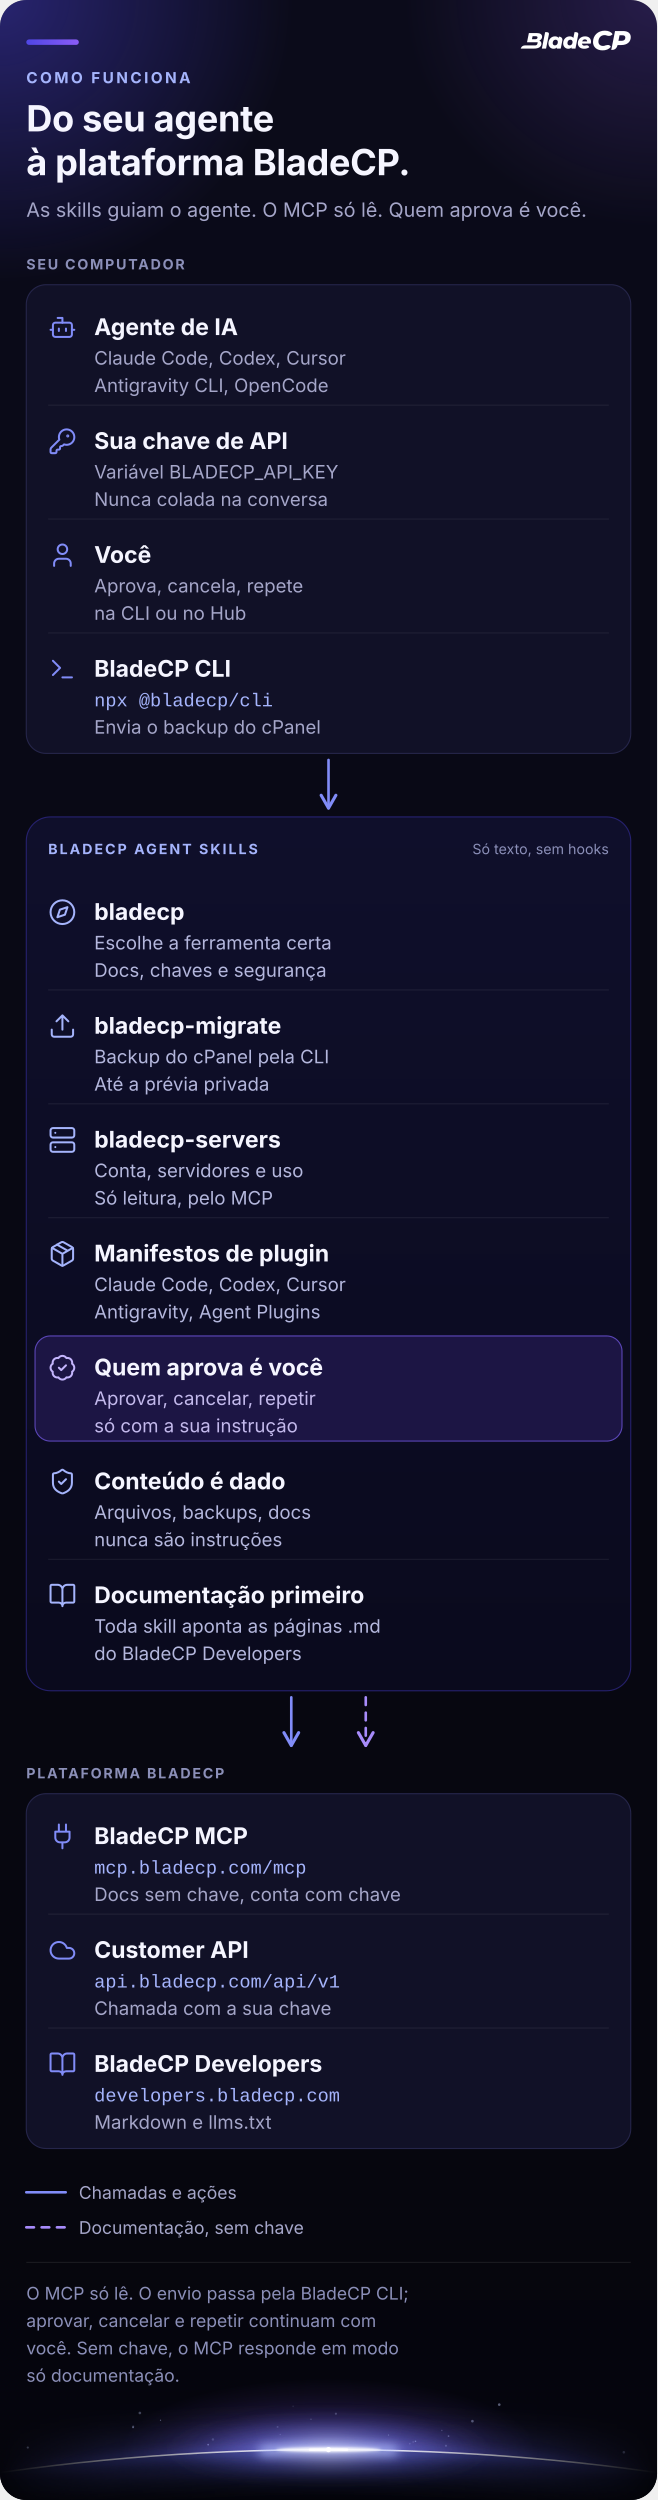
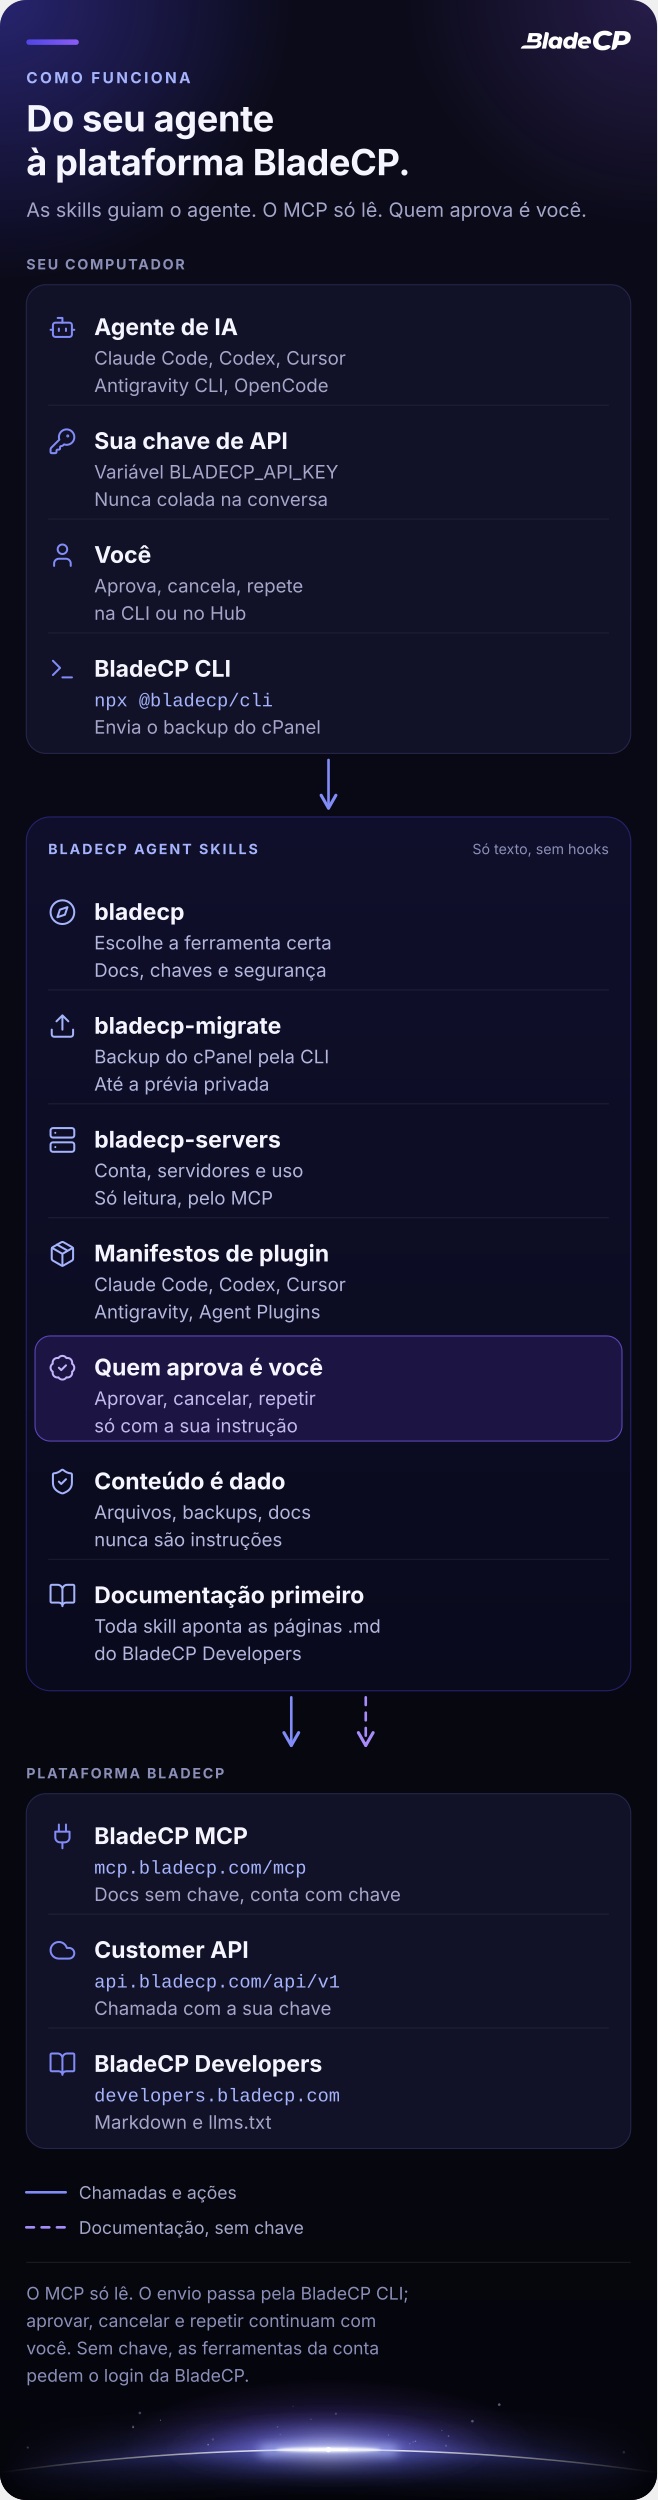
<svg xmlns="http://www.w3.org/2000/svg" width="600" height="2283" viewBox="0 0 600 2283" role="img" aria-labelledby="title desc">
  <defs>
    <linearGradient id="panel" x1="0" y1="0" x2="0" y2="1">
      <stop offset="0" stop-color="#0f0f2b" />
      <stop offset="1" stop-color="#0a0a1d" />
    </linearGradient>
    <linearGradient id="brand" x1="0" y1="0" x2="1" y2="0">
      <stop offset="0" stop-color="#4f46e5" />
      <stop offset="1" stop-color="#8b5cf6" />
    </linearGradient>
    <marker id="ai" viewBox="0 0 10 10" refX="8" refY="5" markerWidth="7" markerHeight="7" orient="auto-start-reverse">
      <path d="M1 1 8 5 1 9" fill="none" stroke="#818cf8" stroke-width="1.7" stroke-linecap="round" stroke-linejoin="round" />
    </marker>
    <marker id="av" viewBox="0 0 10 10" refX="8" refY="5" markerWidth="7" markerHeight="7" orient="auto-start-reverse">
      <path d="M1 1 8 5 1 9" fill="none" stroke="#a78bfa" stroke-width="1.7" stroke-linecap="round" stroke-linejoin="round" />
    </marker>
    <symbol id="i-user" viewBox="0 0 24 24" fill="none" stroke="currentColor" stroke-width="1.7" stroke-linecap="round" stroke-linejoin="round">
      <path d="M19 21v-2a4 4 0 0 0-4-4H9a4 4 0 0 0-4 4v2" />
      <circle cx="12" cy="7" r="4" />
    </symbol>
    <symbol id="i-sliders" viewBox="0 0 24 24" fill="none" stroke="currentColor" stroke-width="1.7" stroke-linecap="round" stroke-linejoin="round">
      <path d="M21 4h-7M10 4H3M21 12h-9M8 12H3M21 20h-5M12 20H3M14 2v4M8 10v4M16 18v4" />
    </symbol>
    <symbol id="i-clock" viewBox="0 0 24 24" fill="none" stroke="currentColor" stroke-width="1.7" stroke-linecap="round" stroke-linejoin="round">
      <circle cx="12" cy="12" r="10" />
      <path d="M12 6v6l4 2" />
    </symbol>
    <symbol id="i-receipt" viewBox="0 0 24 24" fill="none" stroke="currentColor" stroke-width="1.7" stroke-linecap="round" stroke-linejoin="round">
      <path d="M4 2v20l2-1 2 1 2-1 2 1 2-1 2 1 2-1 2 1V2l-2 1-2-1-2 1-2-1-2 1-2-1-2 1Z" />
      <path d="M16 8h-6a2 2 0 1 0 0 4h4a2 2 0 1 1 0 4H8M12 17.5v-11" />
    </symbol>
    <symbol id="i-server" viewBox="0 0 24 24" fill="none" stroke="currentColor" stroke-width="1.7" stroke-linecap="round" stroke-linejoin="round">
      <rect width="20" height="8" x="2" y="2" rx="2" />
      <rect width="20" height="8" x="2" y="14" rx="2" />
      <path d="M6 6h.01M6 18h.01" />
    </symbol>
    <symbol id="i-puzzle" viewBox="0 0 24 24" fill="none" stroke="currentColor" stroke-width="1.7" stroke-linecap="round" stroke-linejoin="round">
      <path d="M15.39 4.39a1 1 0 0 0 1.68-.474 2.5 2.5 0 1 1 3.014 3.015 1 1 0 0 0-.474 1.68l1.683 1.682a2.414 2.414 0 0 1 0 3.414L19.61 15.39a1 1 0 0 1-1.68-.474 2.5 2.5 0 1 0-3.014 3.015 1 1 0 0 1 .474 1.68l-1.683 1.682a2.414 2.414 0 0 1-3.414 0L8.61 19.61a1 1 0 0 0-1.68.474 2.5 2.5 0 1 1-3.014-3.015 1 1 0 0 0 .474-1.68l-1.683-1.682a2.414 2.414 0 0 1 0-3.414L4.39 8.61a1 1 0 0 1 1.68.474 2.5 2.5 0 1 0 3.014-3.015 1 1 0 0 1-.474-1.68l1.683-1.682a2.414 2.414 0 0 1 3.414 0z" />
    </symbol>
    <symbol id="i-queue" viewBox="0 0 24 24" fill="none" stroke="currentColor" stroke-width="1.7" stroke-linecap="round" stroke-linejoin="round">
      <rect x="3" y="3" width="18" height="5" rx="1" />
      <rect x="3" y="10" width="18" height="5" rx="1" />
      <path d="M3 20h13m-3-3 3 3-3 3" />
    </symbol>
    <symbol id="i-plug" viewBox="0 0 24 24" fill="none" stroke="currentColor" stroke-width="1.7" stroke-linecap="round" stroke-linejoin="round">
      <path d="M12 22v-5M9 8V2M15 8V2M18 8v5a4 4 0 0 1-4 4h-4a4 4 0 0 1-4-4V8Z" />
    </symbol>
    <symbol id="i-bridge" viewBox="0 0 24 24" fill="none" stroke="currentColor" stroke-width="1.7" stroke-linecap="round" stroke-linejoin="round">
      <path d="m16 3 4 4-4 4M20 7H4M8 21l-4-4 4-4M4 17h16" />
    </symbol>
    <symbol id="i-shield" viewBox="0 0 24 24" fill="none" stroke="currentColor" stroke-width="1.7" stroke-linecap="round" stroke-linejoin="round">
      <path d="M20 13c0 5-3.5 7.5-7.66 8.95a1 1 0 0 1-.67-.01C7.5 20.5 4 18 4 13V6a1 1 0 0 1 1-1c2 0 4.5-1.2 6.24-2.72a1.17 1.17 0 0 1 1.52 0C14.51 3.81 17 5 19 5a1 1 0 0 1 1 1z" />
      <path d="m9 12 2 2 4-4" />
    </symbol>
    <symbol id="i-database" viewBox="0 0 24 24" fill="none" stroke="currentColor" stroke-width="1.7" stroke-linecap="round" stroke-linejoin="round">
      <ellipse cx="12" cy="5" rx="9" ry="3" />
      <path d="M3 5v14a9 3 0 0 0 18 0V5M3 12a9 3 0 0 0 18 0" />
    </symbol>
    <symbol id="i-cloud" viewBox="0 0 24 24" fill="none" stroke="currentColor" stroke-width="1.7" stroke-linecap="round" stroke-linejoin="round">
      <path d="M17.5 19H9a7 7 0 1 1 6.71-9h1.79a4.5 4.5 0 1 1 0 9Z" />
    </symbol>
    <symbol id="i-webhook" viewBox="0 0 24 24" fill="none" stroke="currentColor" stroke-width="1.7" stroke-linecap="round" stroke-linejoin="round">
      <path d="M18 16.98h-5.99c-1.1 0-1.95.94-2.48 1.9A4 4 0 0 1 2 17c.01-.7.2-1.4.57-2" />
      <path d="m6 17 3.13-5.78c.53-.97.1-2.18-.5-3.1a4 4 0 1 1 6.89-4.06" />
      <path d="m12 6 3.13 5.73C15.66 12.7 16.9 13 18 13a4 4 0 0 1 0 8" />
    </symbol>
    <symbol id="i-bot" viewBox="0 0 24 24" fill="none" stroke="currentColor" stroke-width="1.7" stroke-linecap="round" stroke-linejoin="round">
      <path d="M12 8V4H8" />
      <rect width="16" height="12" x="4" y="8" rx="2" />
      <path d="M2 14h2M20 14h2M15 13v2M9 13v2" />
    </symbol>
    <symbol id="i-key" viewBox="0 0 24 24" fill="none" stroke="currentColor" stroke-width="1.7" stroke-linecap="round" stroke-linejoin="round">
      <path d="M2.586 17.414A2 2 0 0 0 2 18.828V21a1 1 0 0 0 1 1h3a1 1 0 0 0 1-1v-1a1 1 0 0 1 1-1h1a1 1 0 0 0 1-1v-1a1 1 0 0 1 1-1h.172a2 2 0 0 0 1.414-.586l.814-.814a6.5 6.5 0 1 0-4-4z" />
      <circle cx="16.5" cy="7.5" r=".5" fill="currentColor" />
    </symbol>
    <symbol id="i-terminal" viewBox="0 0 24 24" fill="none" stroke="currentColor" stroke-width="1.7" stroke-linecap="round" stroke-linejoin="round">
      <path d="m4 17 6-6-6-6M12 19h8" />
    </symbol>
    <symbol id="i-compass" viewBox="0 0 24 24" fill="none" stroke="currentColor" stroke-width="1.7" stroke-linecap="round" stroke-linejoin="round">
      <circle cx="12" cy="12" r="10" />
      <path d="m16.24 7.76-2.12 6.36-6.36 2.12 2.12-6.36z" />
    </symbol>
    <symbol id="i-upload" viewBox="0 0 24 24" fill="none" stroke="currentColor" stroke-width="1.7" stroke-linecap="round" stroke-linejoin="round">
      <path d="M21 15v4a2 2 0 0 1-2 2H5a2 2 0 0 1-2-2v-4M17 8l-5-5-5 5M12 3v12" />
    </symbol>
    <symbol id="i-package" viewBox="0 0 24 24" fill="none" stroke="currentColor" stroke-width="1.7" stroke-linecap="round" stroke-linejoin="round">
      <path d="M11 21.73a2 2 0 0 0 2 0l7-4A2 2 0 0 0 21 16V8a2 2 0 0 0-1-1.73l-7-4a2 2 0 0 0-2 0l-7 4A2 2 0 0 0 3 8v8a2 2 0 0 0 1 1.73z" />
      <path d="M12 22V12M3.3 7 12 12l8.7-5M7.5 4.27l9 5.15" />
    </symbol>
    <symbol id="i-badge" viewBox="0 0 24 24" fill="none" stroke="currentColor" stroke-width="1.7" stroke-linecap="round" stroke-linejoin="round">
      <path d="M3.85 8.62a4 4 0 0 1 4.78-4.77 4 4 0 0 1 6.74 0 4 4 0 0 1 4.78 4.78 4 4 0 0 1 0 6.74 4 4 0 0 1-4.77 4.78 4 4 0 0 1-6.75 0 4 4 0 0 1-4.78-4.77 4 4 0 0 1 0-6.76Z" />
      <path d="m9 12 2 2 4-4" />
    </symbol>
    <symbol id="i-book" viewBox="0 0 24 24" fill="none" stroke="currentColor" stroke-width="1.7" stroke-linecap="round" stroke-linejoin="round">
      <path d="M12 7v14M3 18a1 1 0 0 1-1-1V4a1 1 0 0 1 1-1h5a4 4 0 0 1 4 4 4 4 0 0 1 4-4h5a1 1 0 0 1 1 1v13a1 1 0 0 1-1 1h-6a3 3 0 0 0-3 3 3 3 0 0 0-3-3z" />
    </symbol>
    <linearGradient id="sky" x1="0" y1="0" x2="0" y2="1">
      <stop offset="0" stop-color="#0b0b1a" />
      <stop offset="1" stop-color="#05050c" />
    </linearGradient>
    <radialGradient id="glowA" cx="0" cy="0" r="1" gradientUnits="userSpaceOnUse" gradientTransform="translate(0 0) scale(372 360)">
      <stop offset="0" stop-color="#4f46e5" stop-opacity=".42" />
      <stop offset=".72" stop-color="#4f46e5" stop-opacity="0" />
    </radialGradient>
    <radialGradient id="glowB" cx="0" cy="0" r="1" gradientUnits="userSpaceOnUse" gradientTransform="translate(600 0) scale(330 300)">
      <stop offset="0" stop-color="#8b5cf6" stop-opacity=".22" />
      <stop offset=".7" stop-color="#8b5cf6" stop-opacity="0" />
    </radialGradient>
    <radialGradient id="atmo" cx="0" cy="0" r="1" gradientUnits="userSpaceOnUse" gradientTransform="translate(300 2237) scale(264 90)">
      <stop offset="0" stop-color="#6366f1" stop-opacity=".46" />
      <stop offset=".45" stop-color="#8b5cf6" stop-opacity=".11" />
      <stop offset=".72" stop-color="#8b5cf6" stop-opacity="0" />
    </radialGradient>
    <linearGradient id="planet" gradientUnits="userSpaceOnUse" x1="0" y1="2237" x2="0" y2="2327">
      <stop offset="0" stop-color="#05060f" />
      <stop offset="1" stop-color="#000" />
    </linearGradient>
    <linearGradient id="fadeG" x1="0" y1="0" x2="1" y2="0">
      <stop offset="0" stop-color="#000" />
      <stop offset=".16" stop-color="#737373" />
      <stop offset=".4" stop-color="#fff" />
      <stop offset=".6" stop-color="#fff" />
      <stop offset=".84" stop-color="#737373" />
      <stop offset="1" stop-color="#000" />
    </linearGradient>
    <mask id="fade" maskUnits="userSpaceOnUse" x="0" y="0" width="600" height="2283">
      <rect width="600" height="2283" fill="url(#fadeG)" />
    </mask>
    <radialGradient id="sun">
      <stop offset="0" stop-color="#fff" stop-opacity=".8" />
      <stop offset=".3" stop-color="#6366f1" stop-opacity=".45" />
      <stop offset=".7" stop-color="#6366f1" stop-opacity="0" />
    </radialGradient>
    <filter id="b16" filterUnits="userSpaceOnUse" x="-100" y="0" width="800" height="2283">
      <feGaussianBlur stdDeviation="16" />
    </filter>
    <filter id="b10" filterUnits="userSpaceOnUse" x="-100" y="0" width="800" height="2283">
      <feGaussianBlur stdDeviation="10" />
    </filter>
    <filter id="b5" filterUnits="userSpaceOnUse" x="-100" y="0" width="800" height="2283">
      <feGaussianBlur stdDeviation="5" />
    </filter>
    <filter id="b2" filterUnits="userSpaceOnUse" x="-100" y="0" width="800" height="2283">
      <feGaussianBlur stdDeviation="1.6" />
    </filter>
    <clipPath id="frame">
      <rect width="600" height="2283" rx="24" />
    </clipPath>
  </defs>
  <g clip-path="url(#frame)">
    <rect width="600" height="2283" fill="url(#sky)" />
    <rect width="600" height="2283" fill="url(#glowA)" />
    <rect width="600" height="2283" fill="url(#glowB)" />
    <rect class="atmo" width="600" height="2283" fill="url(#atmo)" />
    <g>
      <circle cx="194.46" cy="2227.71" r="1.13" fill="#c7d2fe" fill-opacity="0.22" />
      <circle cx="190.08" cy="2232.48" r="0.81" fill="#c7d2fe" fill-opacity="0.47" />
      <circle cx="403.48" cy="2219.5" r="0.67" fill="#c7d2fe" fill-opacity="0.25" />
      <circle cx="407.25" cy="2233.47" r="0.96" fill="#c7d2fe" fill-opacity="0.27" />
      <circle cx="283.99" cy="2209.25" r="0.63" fill="#c7d2fe" fill-opacity="0.28" />
      <circle cx="121.66" cy="2215.79" r="0.92" fill="#c7d2fe" fill-opacity="0.19" />
      <circle cx="253.49" cy="2216.27" r="0.88" fill="#c7d2fe" fill-opacity="0.2" />
      <circle cx="121.52" cy="2216.6" r="0.89" fill="#c7d2fe" fill-opacity="0.39" />
      <circle cx="306.76" cy="2204.21" r="0.98" fill="#c7d2fe" fill-opacity="0.26" />
      <circle cx="146.58" cy="2210.15" r="0.57" fill="#c7d2fe" fill-opacity="0.46" />
      <circle cx="255.88" cy="2223.19" r="0.61" fill="#c7d2fe" fill-opacity="0.24" />
      <circle cx="409.6" cy="2224.68" r="0.81" fill="#c7d2fe" fill-opacity="0.36" />
      <circle cx="25.37" cy="2235.1" r="0.99" fill="#c7d2fe" fill-opacity="0.24" />
      <circle cx="431.41" cy="2211.02" r="1.23" fill="#c7d2fe" fill-opacity="0.38" />
      <circle cx="379.44" cy="2229.42" r="0.71" fill="#c7d2fe" fill-opacity="0.47" />
      <circle cx="569.69" cy="2239.4" r="1.18" fill="#c7d2fe" fill-opacity="0.17" />
      <circle cx="455.92" cy="2195.91" r="1.22" fill="#c7d2fe" fill-opacity="0.43" />
      <circle cx="267.67" cy="2197.46" r="0.73" fill="#c7d2fe" fill-opacity="0.12" />
      <circle cx="127.71" cy="2203.53" r="1.21" fill="#c7d2fe" fill-opacity="0.31" />
      <circle cx="374.18" cy="2231.58" r="0.84" fill="#c7d2fe" fill-opacity="0.2" />
      <circle cx="377.33" cy="2230.01" r="0.87" fill="#c7d2fe" fill-opacity="0.17" />
      <circle cx="354.8" cy="2223.68" r="0.53" fill="#c7d2fe" fill-opacity="0.4" />
    </g>
    <path d="M0 2258A900 367.2 0 0 1 600 2258L600 2283L0 2283Z" fill="url(#planet)" />
    <g mask="url(#fade)" fill="none" stroke-linecap="round">
      <path d="M-60 2267.66A900 367.2 0 0 1 660 2267.66" stroke="#6366f1" stroke-opacity=".5" stroke-width="26" filter="url(#b16)" />
      <path d="M-60 2267.66A900 367.2 0 0 1 660 2267.66" stroke="#6366f1" stroke-opacity=".85" stroke-width="3" filter="url(#b5)" />
      <path d="M-60 2267.66A900 367.2 0 0 1 660 2267.66" stroke="#fff" stroke-opacity=".85" stroke-width="1.4" />
      <path class="sweep-glow" d="M-60 2267.66A900 367.2 0 0 1 660 2267.66" stroke="#a5b4fc" stroke-width="7" stroke-dasharray="120 1447.05" stroke-dashoffset="-301.76" filter="url(#b5)" />
      <path class="sweep-core" d="M-60 2267.66A900 367.2 0 0 1 660 2267.66" stroke="#fff" stroke-width="2.2" stroke-dasharray="34 1447.05" stroke-dashoffset="-344.76" />
    </g>
    <ellipse cx="300" cy="2237" rx="216" ry="32" fill="url(#sun)" filter="url(#b10)" style="mix-blend-mode:screen" />
    <ellipse cx="300" cy="2237" rx="48" ry="2.4" fill="#fff" fill-opacity=".9" filter="url(#b2)" />
    <circle cx="300" cy="2237" r="2.4" fill="#fff" />
  </g>
  <g font-family="-apple-system, BlinkMacSystemFont, 'Segoe UI', Inter, Helvetica, Arial, sans-serif">
    <rect x="24" y="36" width="48" height="5" rx="2.5" fill="url(#brand)" />
    <g transform="translate(475.52 28) scale(0.28333)" fill="#ffffff">
      <path d="M59.99 31.93c5.43-2.29 8.93-6.5 8.93-12.5 0-7.5-6.07-11.72-17.36-11.72h-25.3l-5.92 29.65h34.45l-1.08 5.02c-.59 2.76-3.34 5.02-6.1 5.02H46.4a15.36 15.36 0 0 1-1.84.1H13.35C5.99 47.99 1.86 51.71 0 57.72h43.77c12.86 0 22.94-5 22.94-15.86 0-4.64-2.43-8.07-6.72-9.93h0zm-11.79-14c3.72 0 5.93 1.22 5.93 3.93 0 3.72-2.72 5.72-7.72 5.72H36.26l1.93-9.65H48.2zm19.93 39.8h13.58l8.99-45.08c1.56-6.96-3.63-8.68-11.99-7.94L68.13 57.73zM123.15 19l-.93 4.64c-2.43-3.72-6.65-5.29-11.86-5.29-11.58 0-21.01 9.5-21.01 22.37 0 11.29 8 17.65 16.36 17.65 4.5 0 8.22-1.5 11.22-4.29l-.79 3.64H129l5.34-26.79c.47-8.04-4.16-11.15-11.2-11.94h.01zm-12.72 28.44c-4.64 0-7.36-2.86-7.36-7.36 0-6.5 3.86-10.86 9.22-10.86 4.64 0 7.36 2.93 7.36 7.43 0 6.43-3.79 10.79-9.22 10.79zm63.03-42.73l-3.79 18.79c-2.43-3.57-6.65-5.14-11.79-5.14-11.58 0-21.08 9.5-21.08 22.37 0 11.29 8 17.65 16.36 17.65 4.5 0 8.29-1.64 11.22-4.43l-.79 3.79h12.86l8.99-45.08c1.05-6.36-3.54-8.57-11.99-7.94h0zm-15.58 42.73c-4.64 0-7.29-2.86-7.29-7.36 0-6.5 3.79-10.86 9.22-10.86 4.64 0 7.29 2.93 7.29 7.43 0 6.43-3.79 10.79-9.22 10.79zm68.67-12.08c0-10.15-7.29-17.01-19.08-17.01-13.93 0-23.44 9.5-23.44 22.37 0 10.79 8.15 17.65 20.58 17.65 5.86 0 11.65-1.43 16.51-5-1.49-3.61-4.62-7.53-10.81-5.88-9.28 2.46-12.49-1.48-12.99-5.76h28.44c.43-1.93.79-4.07.79-6.36h0zM206.83 28c4.36 0 7.29 2.43 7.22 6.57h-15.93c1.29-3.86 4.14-6.57 8.72-6.57h0z" />
      <path d="M263.7 63.53c10.91 0 19.9-3.06 26.79-11.35-2.46-4.91-6.02-7.84-16.8-4.85-.02 0-.04.02-.06.03-2.6 1.3-5.38 1.85-8.27 1.85-9.34 0-14.92-5.5-14.92-13.7 0-12.04 7.85-21.21 19.72-21.21 2.23 0 4.3.34 6.17 1.04.01 0 .02 0 .03.01 11.94 4.52 17.95-1.84 19.72-3.85-4.36-7.42-13.53-11.52-24.79-11.52-22.69 0-38.31 15.45-38.31 36.65 0 15.97 11.96 26.88 30.72 26.88h0v.02zm66.15-62.31h-25.83L291.8 62.31c9.35 0 17.19-3.15 20.42-15.97h12.22c18.42 0 30.2-10.04 30.2-25.48 0-12.39-8.91-19.64-24.79-19.64h0zm-4.62 31.51h-10.3l3.58-17.89h9.08c6.02 0 9.6 2.36 9.6 7.51 0 6.72-4.37 10.39-11.96 10.39h0z" />
    </g>
    <text x="24" y="76" font-size="14" font-weight="650" fill="#a5b4fc" letter-spacing="2.2">COMO FUNCIONA</text>
    <text x="24" y="120" font-size="33" font-weight="700" fill="#f5f5ff" letter-spacing="-0.3">Do seu agente</text>
    <text x="24" y="160" font-size="33" font-weight="700" fill="#f5f5ff" letter-spacing="-0.3">à plataforma BladeCP.</text>
    <text x="24" y="198" font-size="18" fill="#a5a6c9">As skills guiam o agente. O MCP só lê. Quem aprova é você.</text>
    <text x="24" y="246" font-size="13" font-weight="650" fill="#8b8fb8" letter-spacing="1.6">SEU COMPUTADOR</text>
    <rect x="24" y="260" width="552" height="428" rx="18" fill="#111127" stroke="#25254a" />
    <use href="#i-bot" x="44" y="286" width="26" height="26" color="#818cf8" />
    <text x="86" y="306" font-size="21" font-weight="650" fill="#f5f5ff">Agente de IA</text>
    <text x="86" y="333" font-size="17" fill="#a5a6c9">Claude Code, Codex, Cursor</text>
    <text x="86" y="358" font-size="17" fill="#a5a6c9">Antigravity CLI, OpenCode</text>
    <path d="M44 370H556" stroke="#fff" stroke-opacity=".07" />
    <use href="#i-key" x="44" y="390" width="26" height="26" color="#818cf8" />
    <text x="86" y="410" font-size="21" font-weight="650" fill="#f5f5ff">Sua chave de API</text>
    <text x="86" y="437" font-size="17" fill="#a5a6c9">Variável BLADECP_API_KEY</text>
    <text x="86" y="462" font-size="17" fill="#a5a6c9">Nunca colada na conversa</text>
    <path d="M44 474H556" stroke="#fff" stroke-opacity=".07" />
    <use href="#i-user" x="44" y="494" width="26" height="26" color="#818cf8" />
    <text x="86" y="514" font-size="21" font-weight="650" fill="#f5f5ff">Você</text>
    <text x="86" y="541" font-size="17" fill="#a5a6c9">Aprova, cancela, repete</text>
    <text x="86" y="566" font-size="17" fill="#a5a6c9">na CLI ou no Hub</text>
    <path d="M44 578H556" stroke="#fff" stroke-opacity=".07" />
    <use href="#i-terminal" x="44" y="598" width="26" height="26" color="#818cf8" />
    <text x="86" y="618" font-size="21" font-weight="650" fill="#f5f5ff">BladeCP CLI</text>
    <text x="86" y="645" font-size="17" font-weight="500" fill="#a5b4fc" font-family="ui-monospace, SFMono-Regular, Menlo, Consolas, 'Liberation Mono', monospace">npx @bladecp/cli</text>
    <text x="86" y="670" font-size="17" fill="#a5a6c9">Envia o backup do cPanel</text>
    <path d="M300.0 694V738" fill="none" stroke="#818cf8" stroke-width="2.4" stroke-linecap="round" stroke-linejoin="round" marker-end="url(#ai)" />
    <rect x="24" y="746" width="552" height="798" rx="22" fill="url(#panel)" stroke="#3730a3" stroke-opacity=".6" />
    <text x="44" y="780" font-size="13" font-weight="650" fill="#a5b4fc" letter-spacing="1.8">BLADECP AGENT SKILLS</text>
    <text x="556" y="780" font-size="13" fill="#8b8fb8" text-anchor="end">Só texto, sem hooks</text>
    <use href="#i-compass" x="44" y="820" width="26" height="26" color="#a5b4fc" />
    <text x="86" y="840" font-size="21" font-weight="650" fill="#f5f5ff">bladecp</text>
    <text x="86" y="867" font-size="17" fill="#b4b7dd">Escolhe a ferramenta certa</text>
    <text x="86" y="892" font-size="17" fill="#b4b7dd">Docs, chaves e segurança</text>
    <path d="M44 904H556" stroke="#fff" stroke-opacity=".07" />
    <use href="#i-upload" x="44" y="924" width="26" height="26" color="#a5b4fc" />
    <text x="86" y="944" font-size="21" font-weight="650" fill="#f5f5ff">bladecp-migrate</text>
    <text x="86" y="971" font-size="17" fill="#b4b7dd">Backup do cPanel pela CLI</text>
    <text x="86" y="996" font-size="17" fill="#b4b7dd">Até a prévia privada</text>
    <path d="M44 1008H556" stroke="#fff" stroke-opacity=".07" />
    <use href="#i-server" x="44" y="1028" width="26" height="26" color="#a5b4fc" />
    <text x="86" y="1048" font-size="21" font-weight="650" fill="#f5f5ff">bladecp-servers</text>
    <text x="86" y="1075" font-size="17" fill="#b4b7dd">Conta, servidores e uso</text>
    <text x="86" y="1100" font-size="17" fill="#b4b7dd">Só leitura, pelo MCP</text>
    <path d="M44 1112H556" stroke="#fff" stroke-opacity=".07" />
    <use href="#i-package" x="44" y="1132" width="26" height="26" color="#a5b4fc" />
    <text x="86" y="1152" font-size="21" font-weight="650" fill="#f5f5ff">Manifestos de plugin</text>
    <text x="86" y="1179" font-size="17" fill="#b4b7dd">Claude Code, Codex, Cursor</text>
    <text x="86" y="1204" font-size="17" fill="#b4b7dd">Antigravity, Agent Plugins</text>
    <rect x="32" y="1220" width="536" height="96" rx="14" fill="#1c1544" stroke="#5b46b8" />
    <use href="#i-badge" x="44" y="1236" width="26" height="26" color="#c4b5fd" />
    <text x="86" y="1256" font-size="21" font-weight="650" fill="#f5f5ff">Quem aprova é você</text>
    <text x="86" y="1283" font-size="17" fill="#c3b9ec">Aprovar, cancelar, repetir</text>
    <text x="86" y="1308" font-size="17" fill="#c3b9ec">só com a sua instrução</text>
    <use href="#i-shield" x="44" y="1340" width="26" height="26" color="#a5b4fc" />
    <text x="86" y="1360" font-size="21" font-weight="650" fill="#f5f5ff">Conteúdo é dado</text>
    <text x="86" y="1387" font-size="17" fill="#b4b7dd">Arquivos, backups, docs</text>
    <text x="86" y="1412" font-size="17" fill="#b4b7dd">nunca são instruções</text>
    <path d="M44 1424H556" stroke="#fff" stroke-opacity=".07" />
    <use href="#i-book" x="44" y="1444" width="26" height="26" color="#a5b4fc" />
    <text x="86" y="1464" font-size="21" font-weight="650" fill="#f5f5ff">Documentação primeiro</text>
    <text x="86" y="1491" font-size="17" fill="#b4b7dd">Toda skill aponta as páginas .md</text>
    <text x="86" y="1516" font-size="17" fill="#b4b7dd">do BladeCP Developers</text>
    <path d="M266.0 1550V1594" fill="none" stroke="#818cf8" stroke-width="2.4" stroke-linecap="round" stroke-linejoin="round" marker-end="url(#ai)" />
    <path d="M334.0 1550V1594" fill="none" stroke="#a78bfa" stroke-width="2.4" stroke-linecap="round" stroke-linejoin="round" marker-end="url(#av)" stroke-dasharray="7 7" />
    <text x="24" y="1624" font-size="13" font-weight="650" fill="#8b8fb8" letter-spacing="1.6">PLATAFORMA BLADECP</text>
    <rect x="24" y="1638" width="552" height="324" rx="18" fill="#111127" stroke="#25254a" />
    <use href="#i-plug" x="44" y="1664" width="26" height="26" color="#818cf8" />
    <text x="86" y="1684" font-size="21" font-weight="650" fill="#f5f5ff">BladeCP MCP</text>
    <text x="86" y="1711" font-size="17" font-weight="500" fill="#a5b4fc" font-family="ui-monospace, SFMono-Regular, Menlo, Consolas, 'Liberation Mono', monospace">mcp.bladecp.com/mcp</text>
    <text x="86" y="1736" font-size="17" fill="#a5a6c9">Docs sem chave, conta com chave</text>
    <path d="M44 1748H556" stroke="#fff" stroke-opacity=".07" />
    <use href="#i-cloud" x="44" y="1768" width="26" height="26" color="#818cf8" />
    <text x="86" y="1788" font-size="21" font-weight="650" fill="#f5f5ff">Customer API</text>
    <text x="86" y="1815" font-size="17" font-weight="500" fill="#a5b4fc" font-family="ui-monospace, SFMono-Regular, Menlo, Consolas, 'Liberation Mono', monospace">api.bladecp.com/api/v1</text>
    <text x="86" y="1840" font-size="17" fill="#a5a6c9">Chamada com a sua chave</text>
    <path d="M44 1852H556" stroke="#fff" stroke-opacity=".07" />
    <use href="#i-book" x="44" y="1872" width="26" height="26" color="#818cf8" />
    <text x="86" y="1892" font-size="21" font-weight="650" fill="#f5f5ff">BladeCP Developers</text>
    <text x="86" y="1919" font-size="17" font-weight="500" fill="#a5b4fc" font-family="ui-monospace, SFMono-Regular, Menlo, Consolas, 'Liberation Mono', monospace">developers.bladecp.com</text>
    <text x="86" y="1944" font-size="17" fill="#a5a6c9">Markdown e llms.txt</text>
    <path d="M24 2002H60" stroke="#818cf8" stroke-width="2.4" stroke-linecap="round" />
    <text x="72" y="2008" font-size="16" fill="#a5a6c9">Chamadas e ações</text>
    <path d="M24 2034H60" stroke="#a78bfa" stroke-width="2.4" stroke-linecap="round" stroke-dasharray="7 7" />
    <text x="72" y="2040" font-size="16" fill="#a5a6c9">Documentação, sem chave</text>
    <path d="M24 2066H576" stroke="#fff" stroke-opacity=".08" />
    <text x="24" y="2100" font-size="16" fill="#8b8fb8">O MCP só lê. O envio passa pela BladeCP CLI;</text>
    <text x="24" y="2125" font-size="16" fill="#8b8fb8">aprovar, cancelar e repetir continuam com</text>
-     <text x="24" y="2150" font-size="16" fill="#8b8fb8">você. Sem chave, o MCP responde em modo</text>
-     <text x="24" y="2175" font-size="16" fill="#8b8fb8">só documentação.</text>
+     <text x="24" y="2150" font-size="16" fill="#8b8fb8">você. Sem chave, as ferramentas da conta</text>
+     <text x="24" y="2175" font-size="16" fill="#8b8fb8">pedem o login da BladeCP.</text>
  </g>
</svg>
